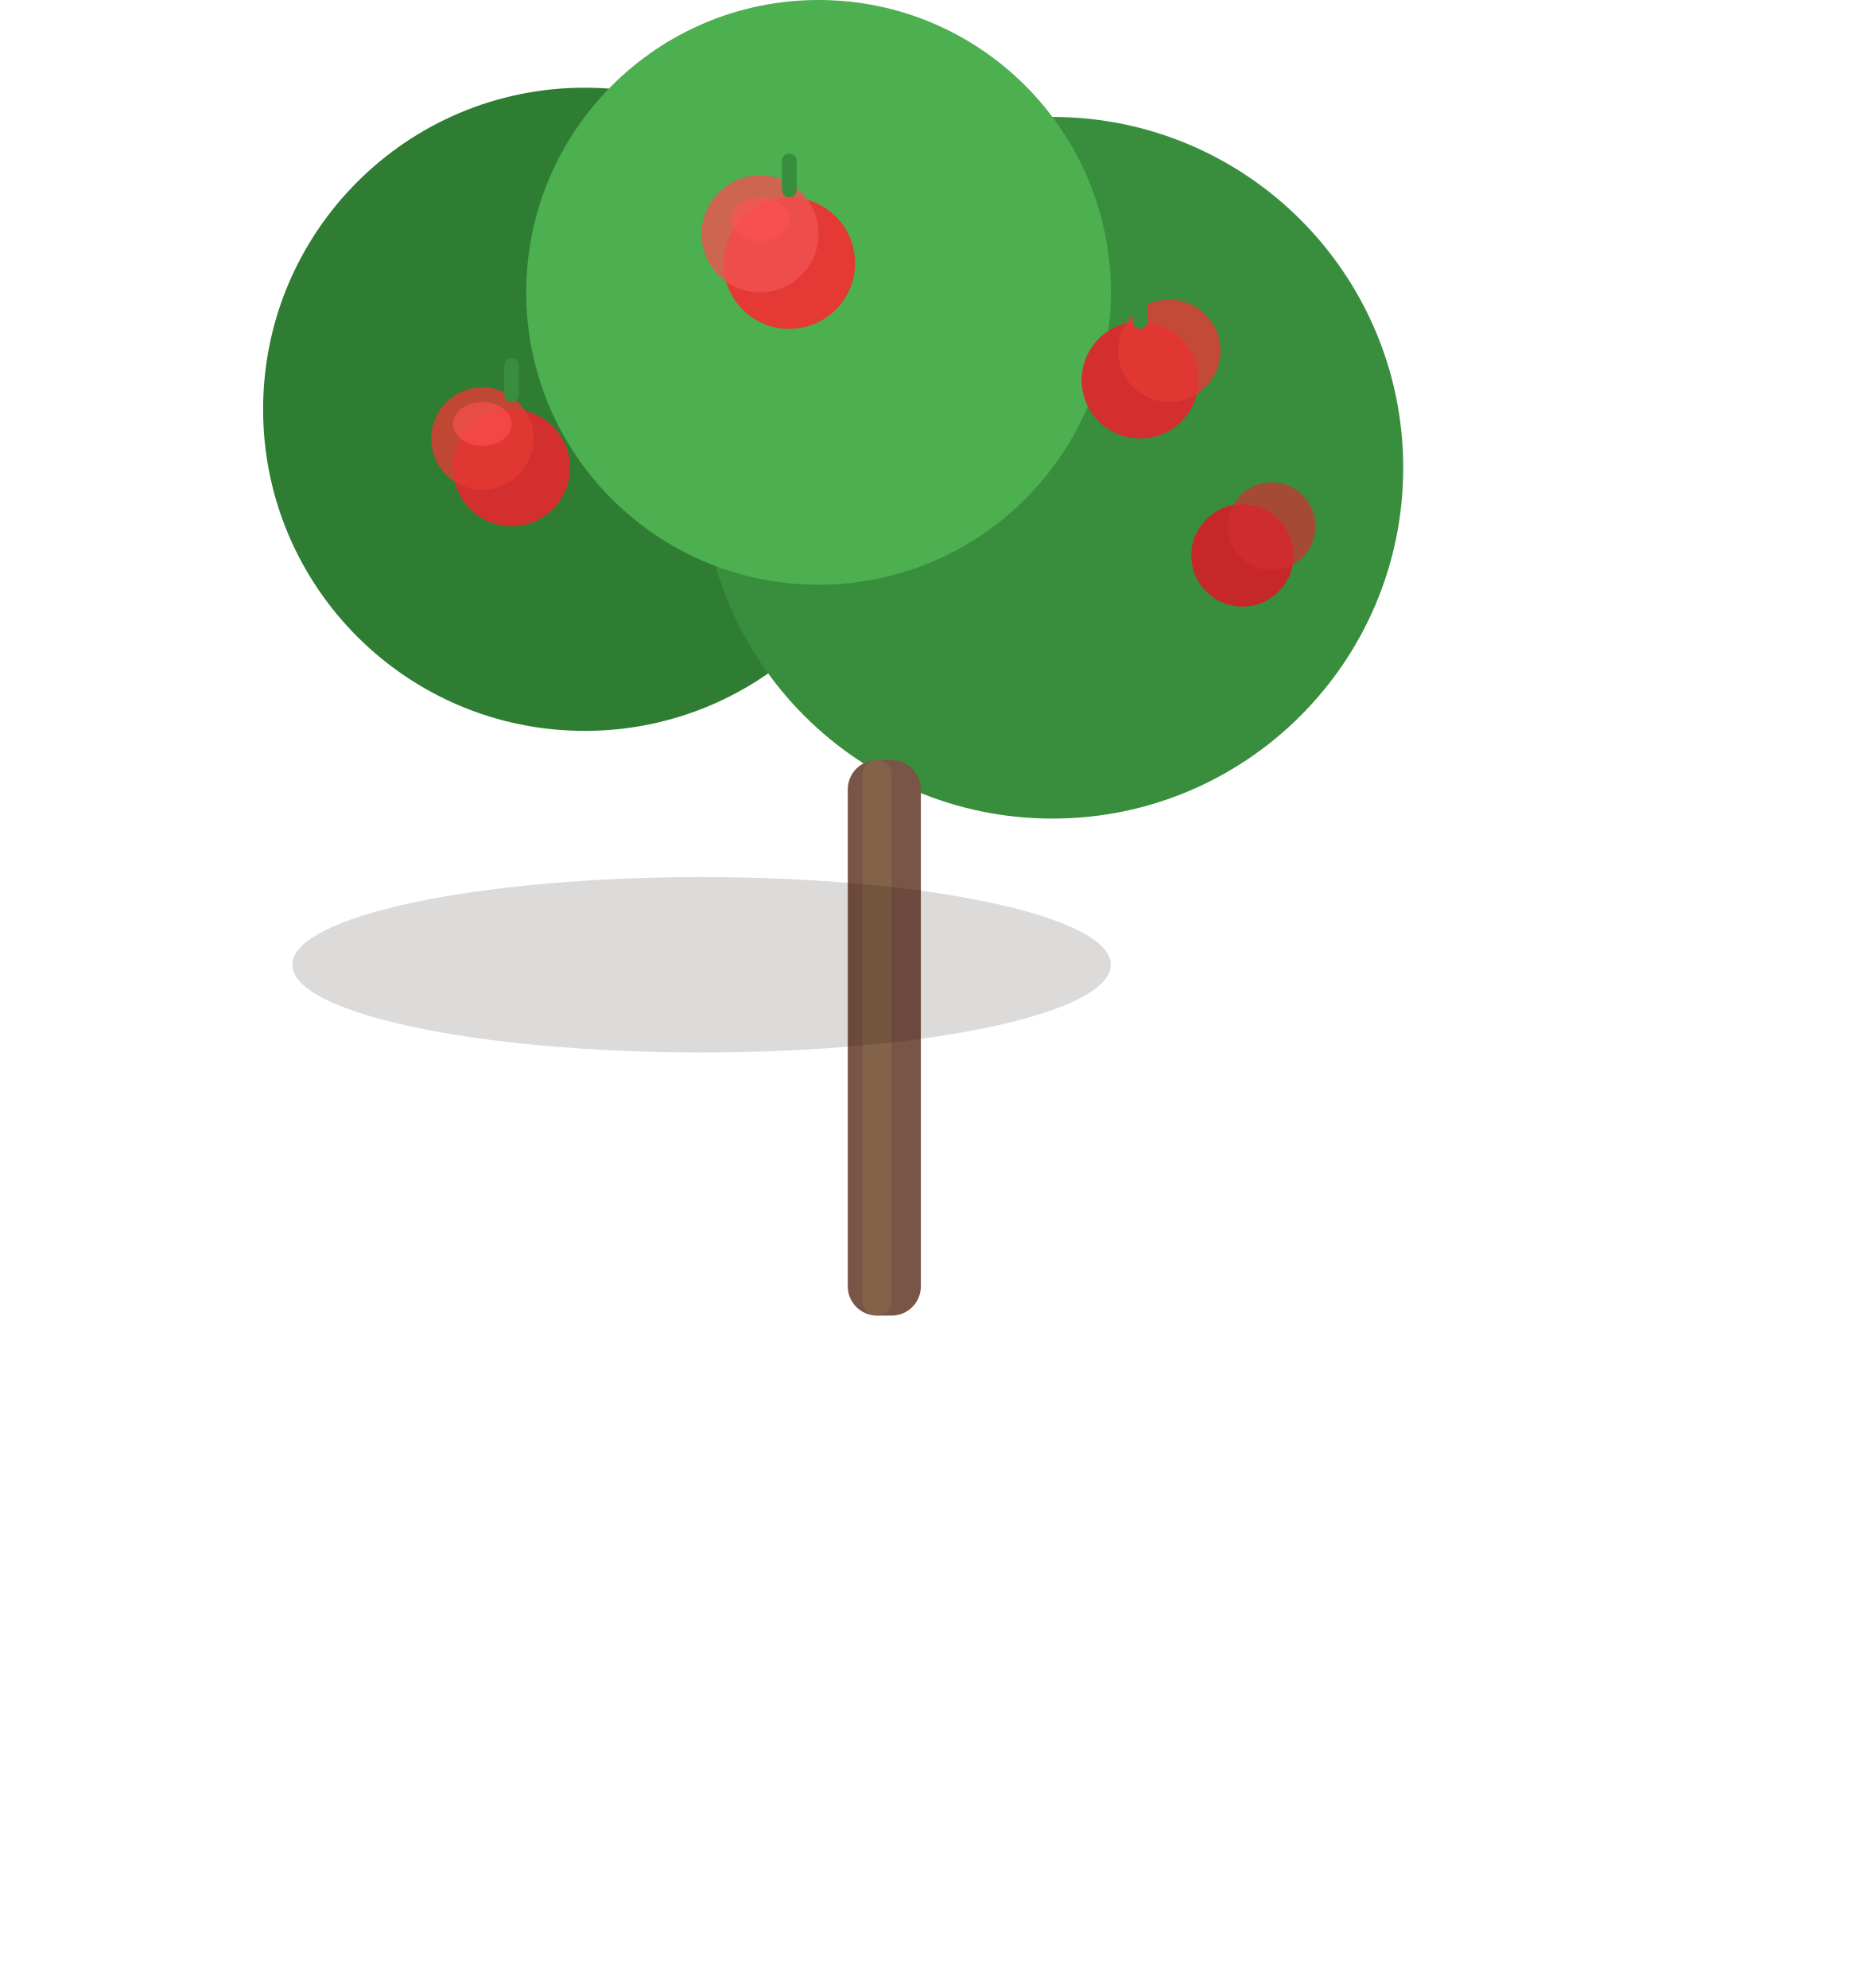
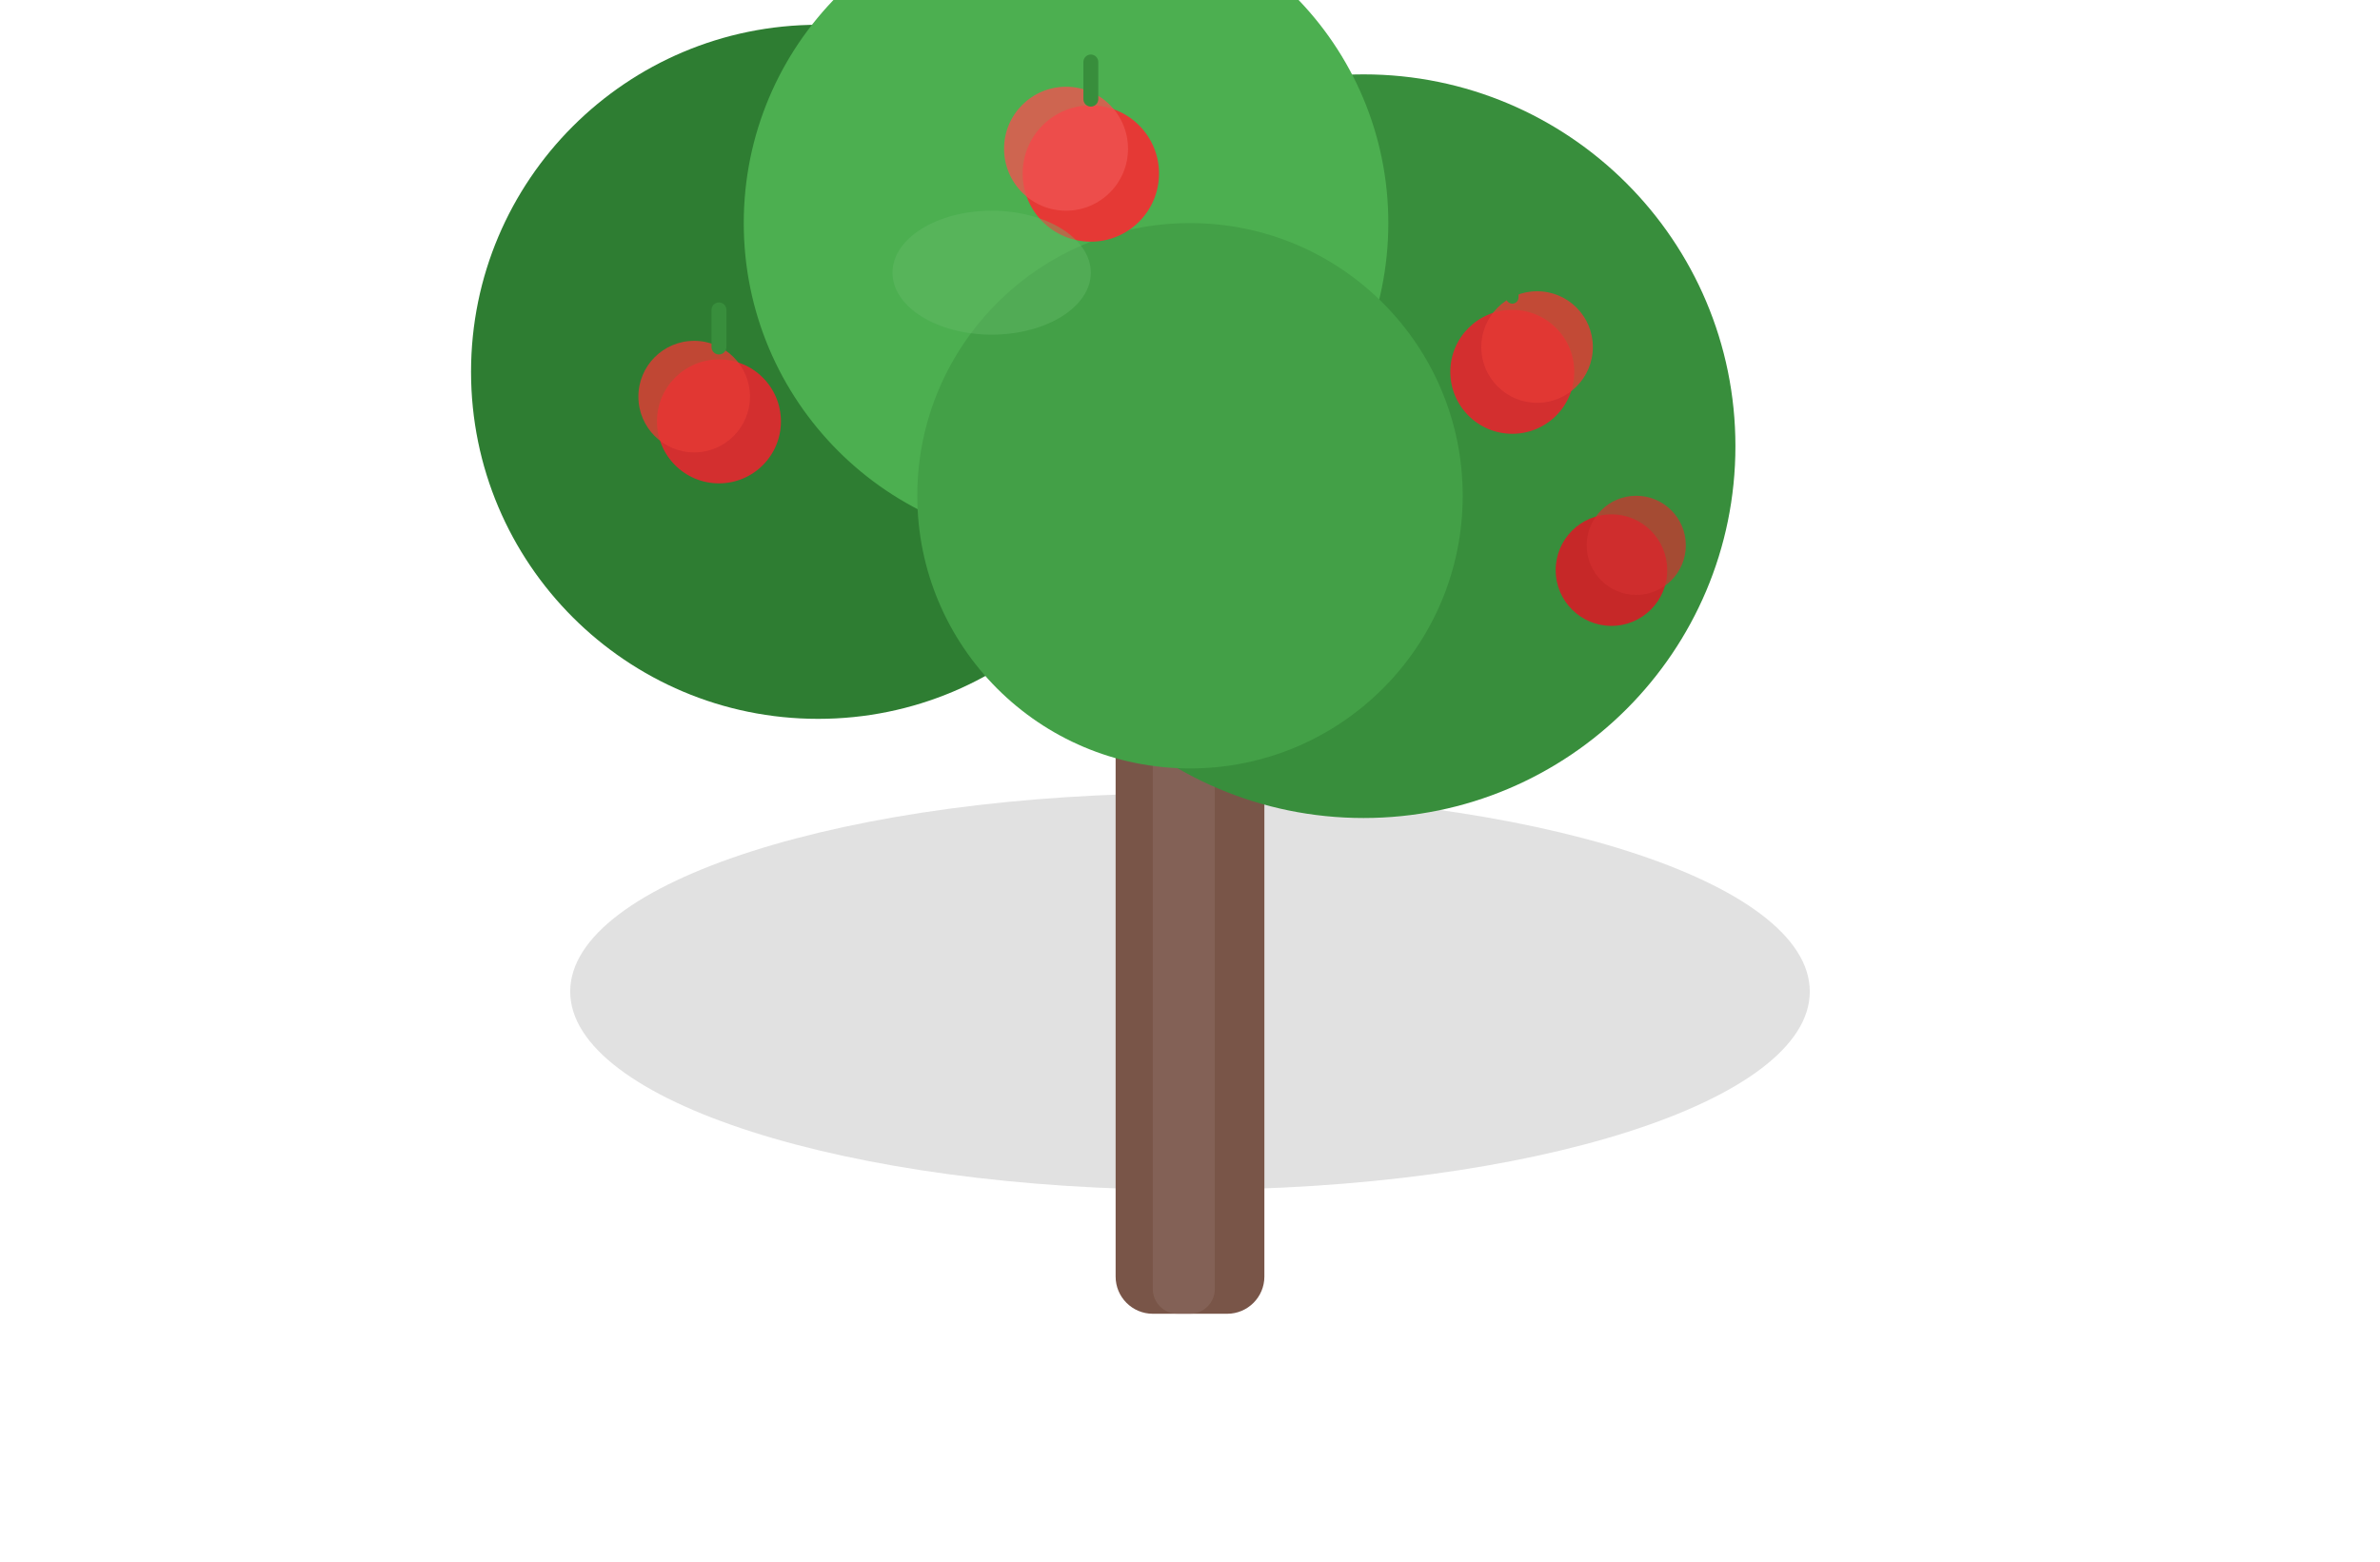
- <svg xmlns="http://www.w3.org/2000/svg" viewBox="0 0 128 136">
-   <circle cx="40" cy="28" r="22" fill="#2E7D32" />
-   <circle cx="72" cy="32" r="24" fill="#388E3C" />
-   <circle cx="56" cy="20" r="20" fill="#4CAF50" />
-   <rect x="58" y="52" width="5" height="38" fill="#795548" rx="2" />
-   <rect x="59" y="52" width="2" height="38" fill="#8B6F47" opacity="0.5" rx="1" />
-   <circle cx="35" cy="32" r="4" fill="#D32F2F" />
-   <circle cx="33" cy="30" r="3.5" fill="#E53935" opacity="0.8" />
-   <path d="M 35 27 L 35 25" stroke="#388E3C" stroke-width="1" stroke-linecap="round" />
-   <circle cx="54" cy="18" r="4.5" fill="#E53935" />
-   <circle cx="52" cy="16" r="4" fill="#EF5350" opacity="0.8" />
-   <path d="M 54 13 L 54 11" stroke="#388E3C" stroke-width="1" stroke-linecap="round" />
-   <circle cx="78" cy="26" r="4" fill="#D32F2F" />
-   <circle cx="80" cy="24" r="3.5" fill="#E53935" opacity="0.8" />
-   <path d="M 78 22 L 78 20" stroke="#388E3C" stroke-width="1" stroke-linecap="round" />
-   <circle cx="85" cy="38" r="3.5" fill="#C62828" />
-   <circle cx="87" cy="36" r="3" fill="#D32F2F" opacity="0.7" />
-   <path d="M 85 33 L 85 31" stroke="#388E3C" stroke-width="0.8" stroke-linecap="round" />
-   <ellipse cx="48" cy="66" rx="28" ry="6" fill="#1A0F00" opacity="0.15" />
-   <ellipse cx="33" cy="29" rx="2" ry="1.5" fill="#FF5252" opacity="0.6" />
-   <ellipse cx="52" cy="15" rx="2" ry="1.5" fill="#FF5252" opacity="0.6" />
+ <svg xmlns="http://www.w3.org/2000/svg" viewBox="0 0 192 126">
+   <ellipse cx="96" cy="80" rx="50" ry="16" fill="#000000" opacity="0.12" />
+   <rect x="90" y="56" width="12" height="50" fill="#795548" rx="3" />
+   <rect x="93" y="56" width="5" height="50" fill="#8D6E63" opacity="0.5" rx="2" />
+   <circle cx="66" cy="30" r="28" fill="#2E7D32" />
+   <circle cx="110" cy="36" r="30" fill="#388E3C" />
+   <circle cx="86" cy="18" r="26" fill="#4CAF50" />
+   <circle cx="96" cy="40" r="22" fill="#43A047" />
+   <circle cx="58" cy="34" r="5" fill="#D32F2F" />
+   <circle cx="56" cy="32" r="4.5" fill="#E53935" opacity="0.8" />
+   <path d="M 58 28 L 58 25" stroke="#388E3C" stroke-width="1.2" stroke-linecap="round" />
+   <circle cx="88" cy="14" r="5.5" fill="#E53935" />
+   <circle cx="86" cy="12" r="5" fill="#EF5350" opacity="0.8" />
+   <path d="M 88 8 L 88 5" stroke="#388E3C" stroke-width="1.2" stroke-linecap="round" />
+   <circle cx="122" cy="30" r="5" fill="#D32F2F" />
+   <circle cx="124" cy="28" r="4.5" fill="#E53935" opacity="0.8" />
+   <path d="M 122 24 L 122 21" stroke="#388E3C" stroke-width="1" stroke-linecap="round" />
+   <circle cx="130" cy="46" r="4.5" fill="#C62828" />
+   <circle cx="132" cy="44" r="4" fill="#D32F2F" opacity="0.7" />
+   <ellipse cx="80" cy="22" rx="8" ry="5" fill="#66BB6A" opacity="0.4" />
</svg>
